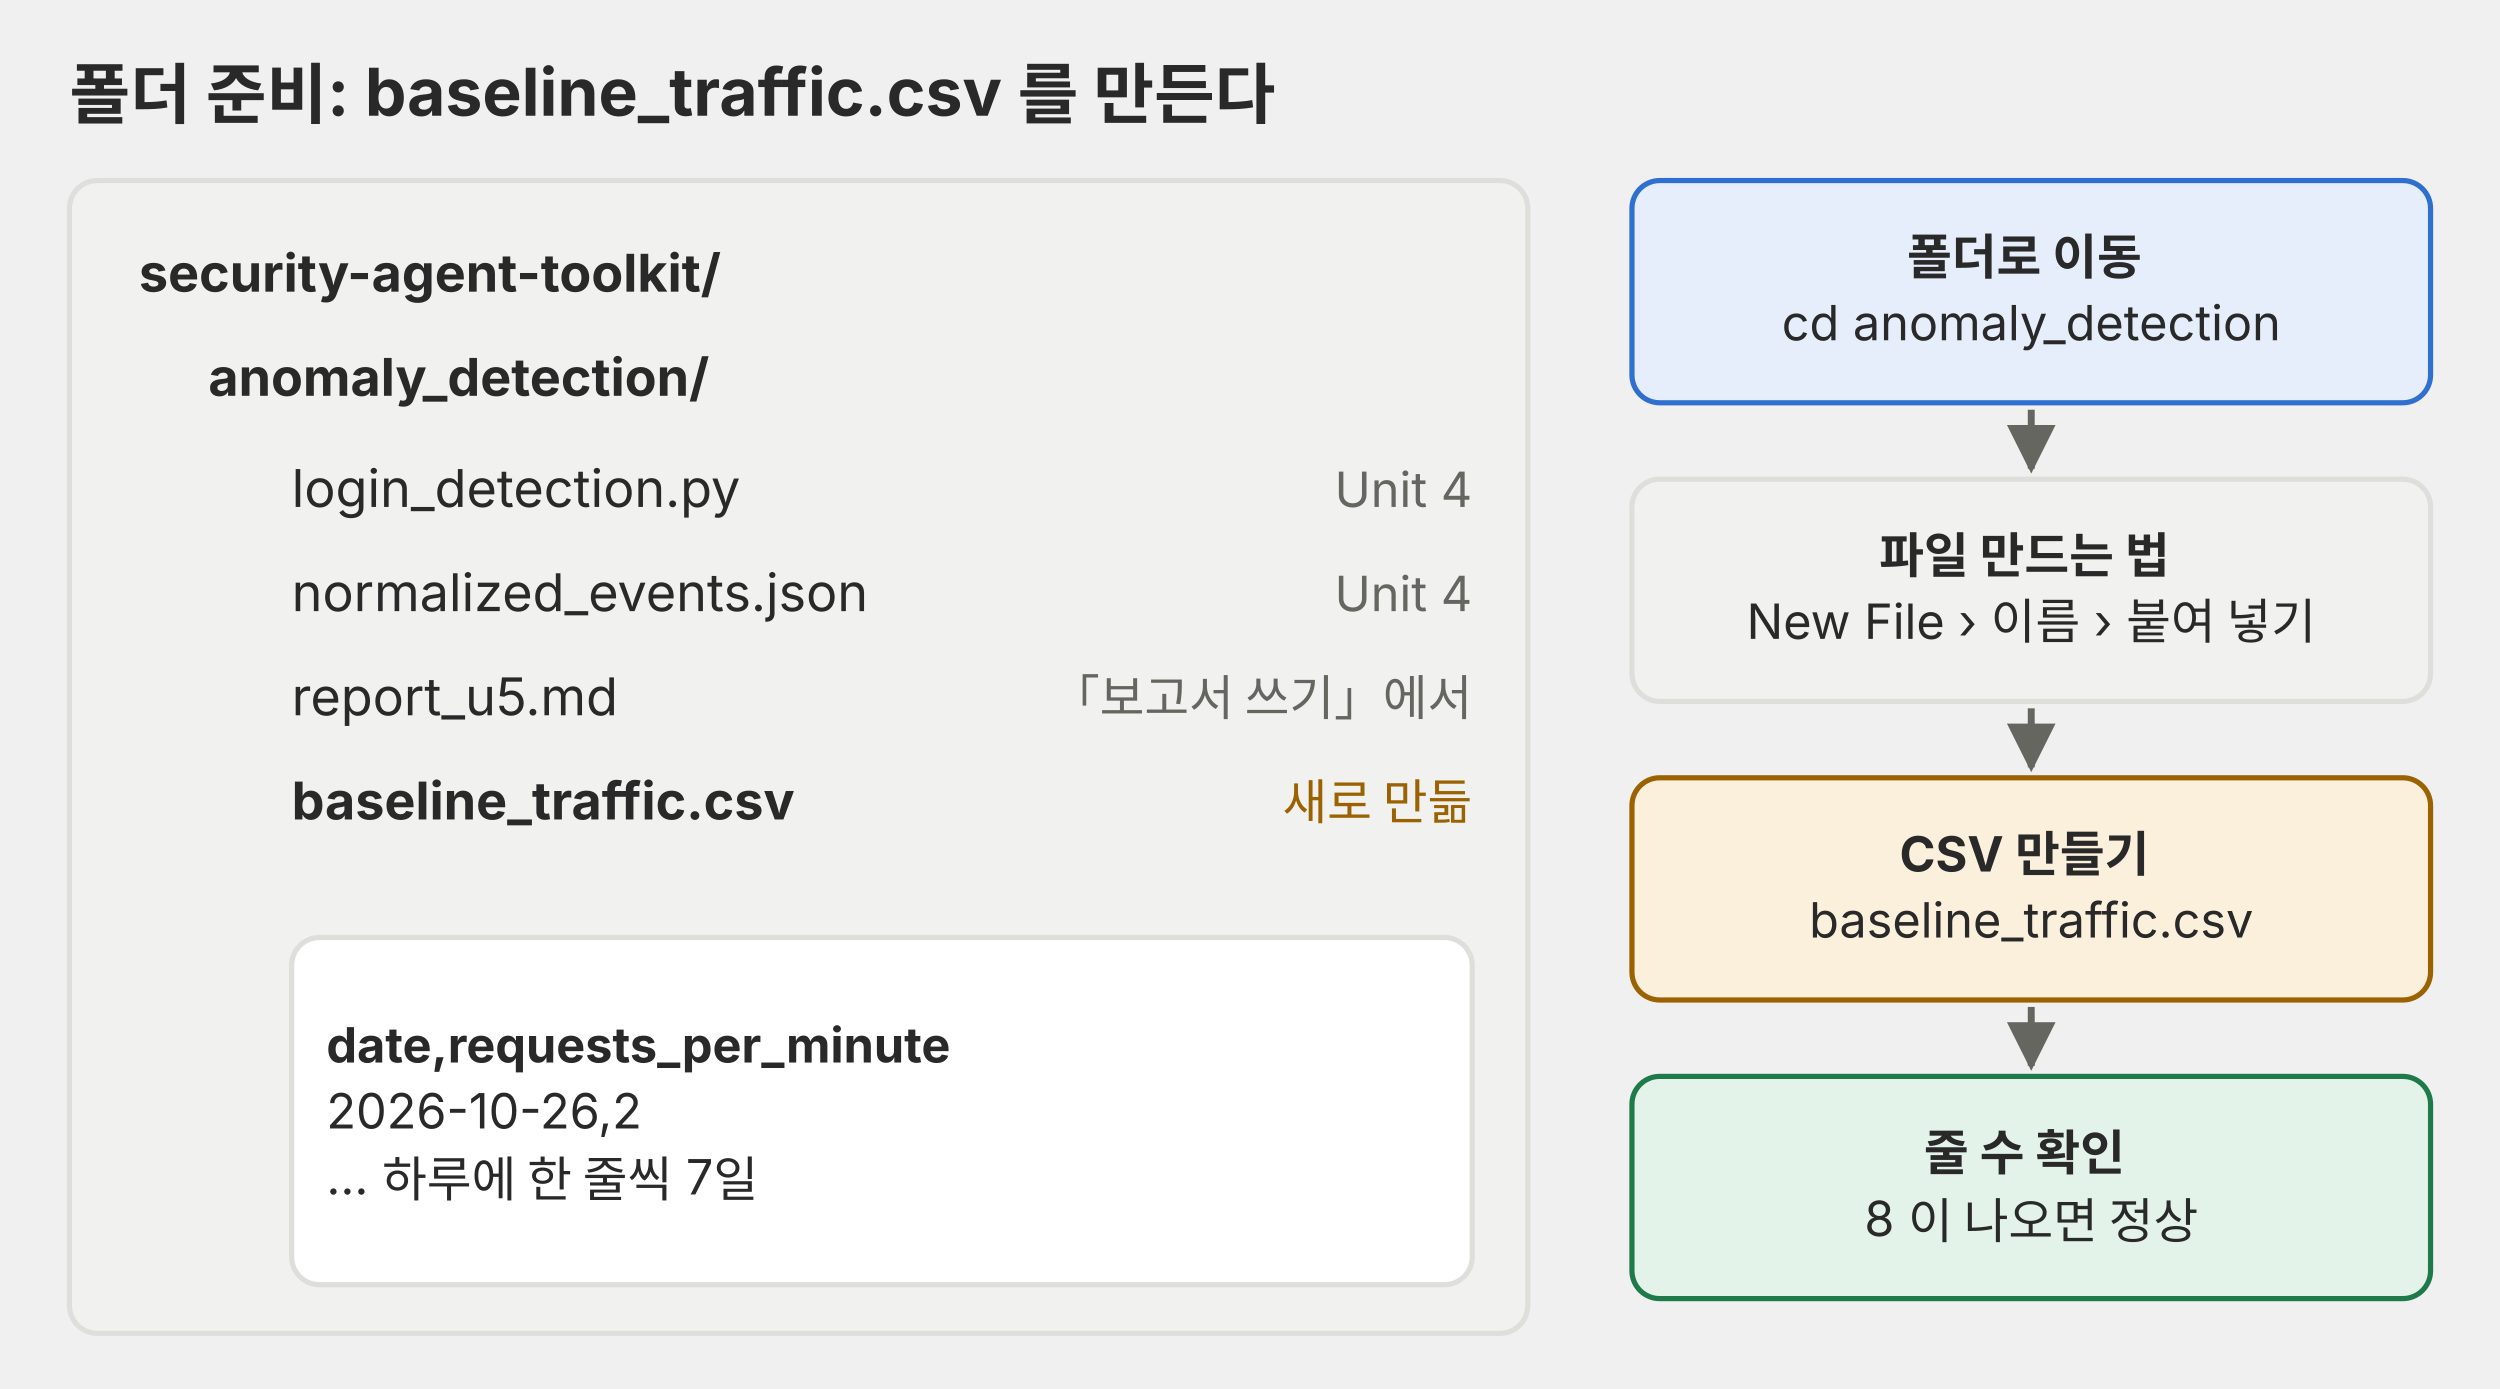
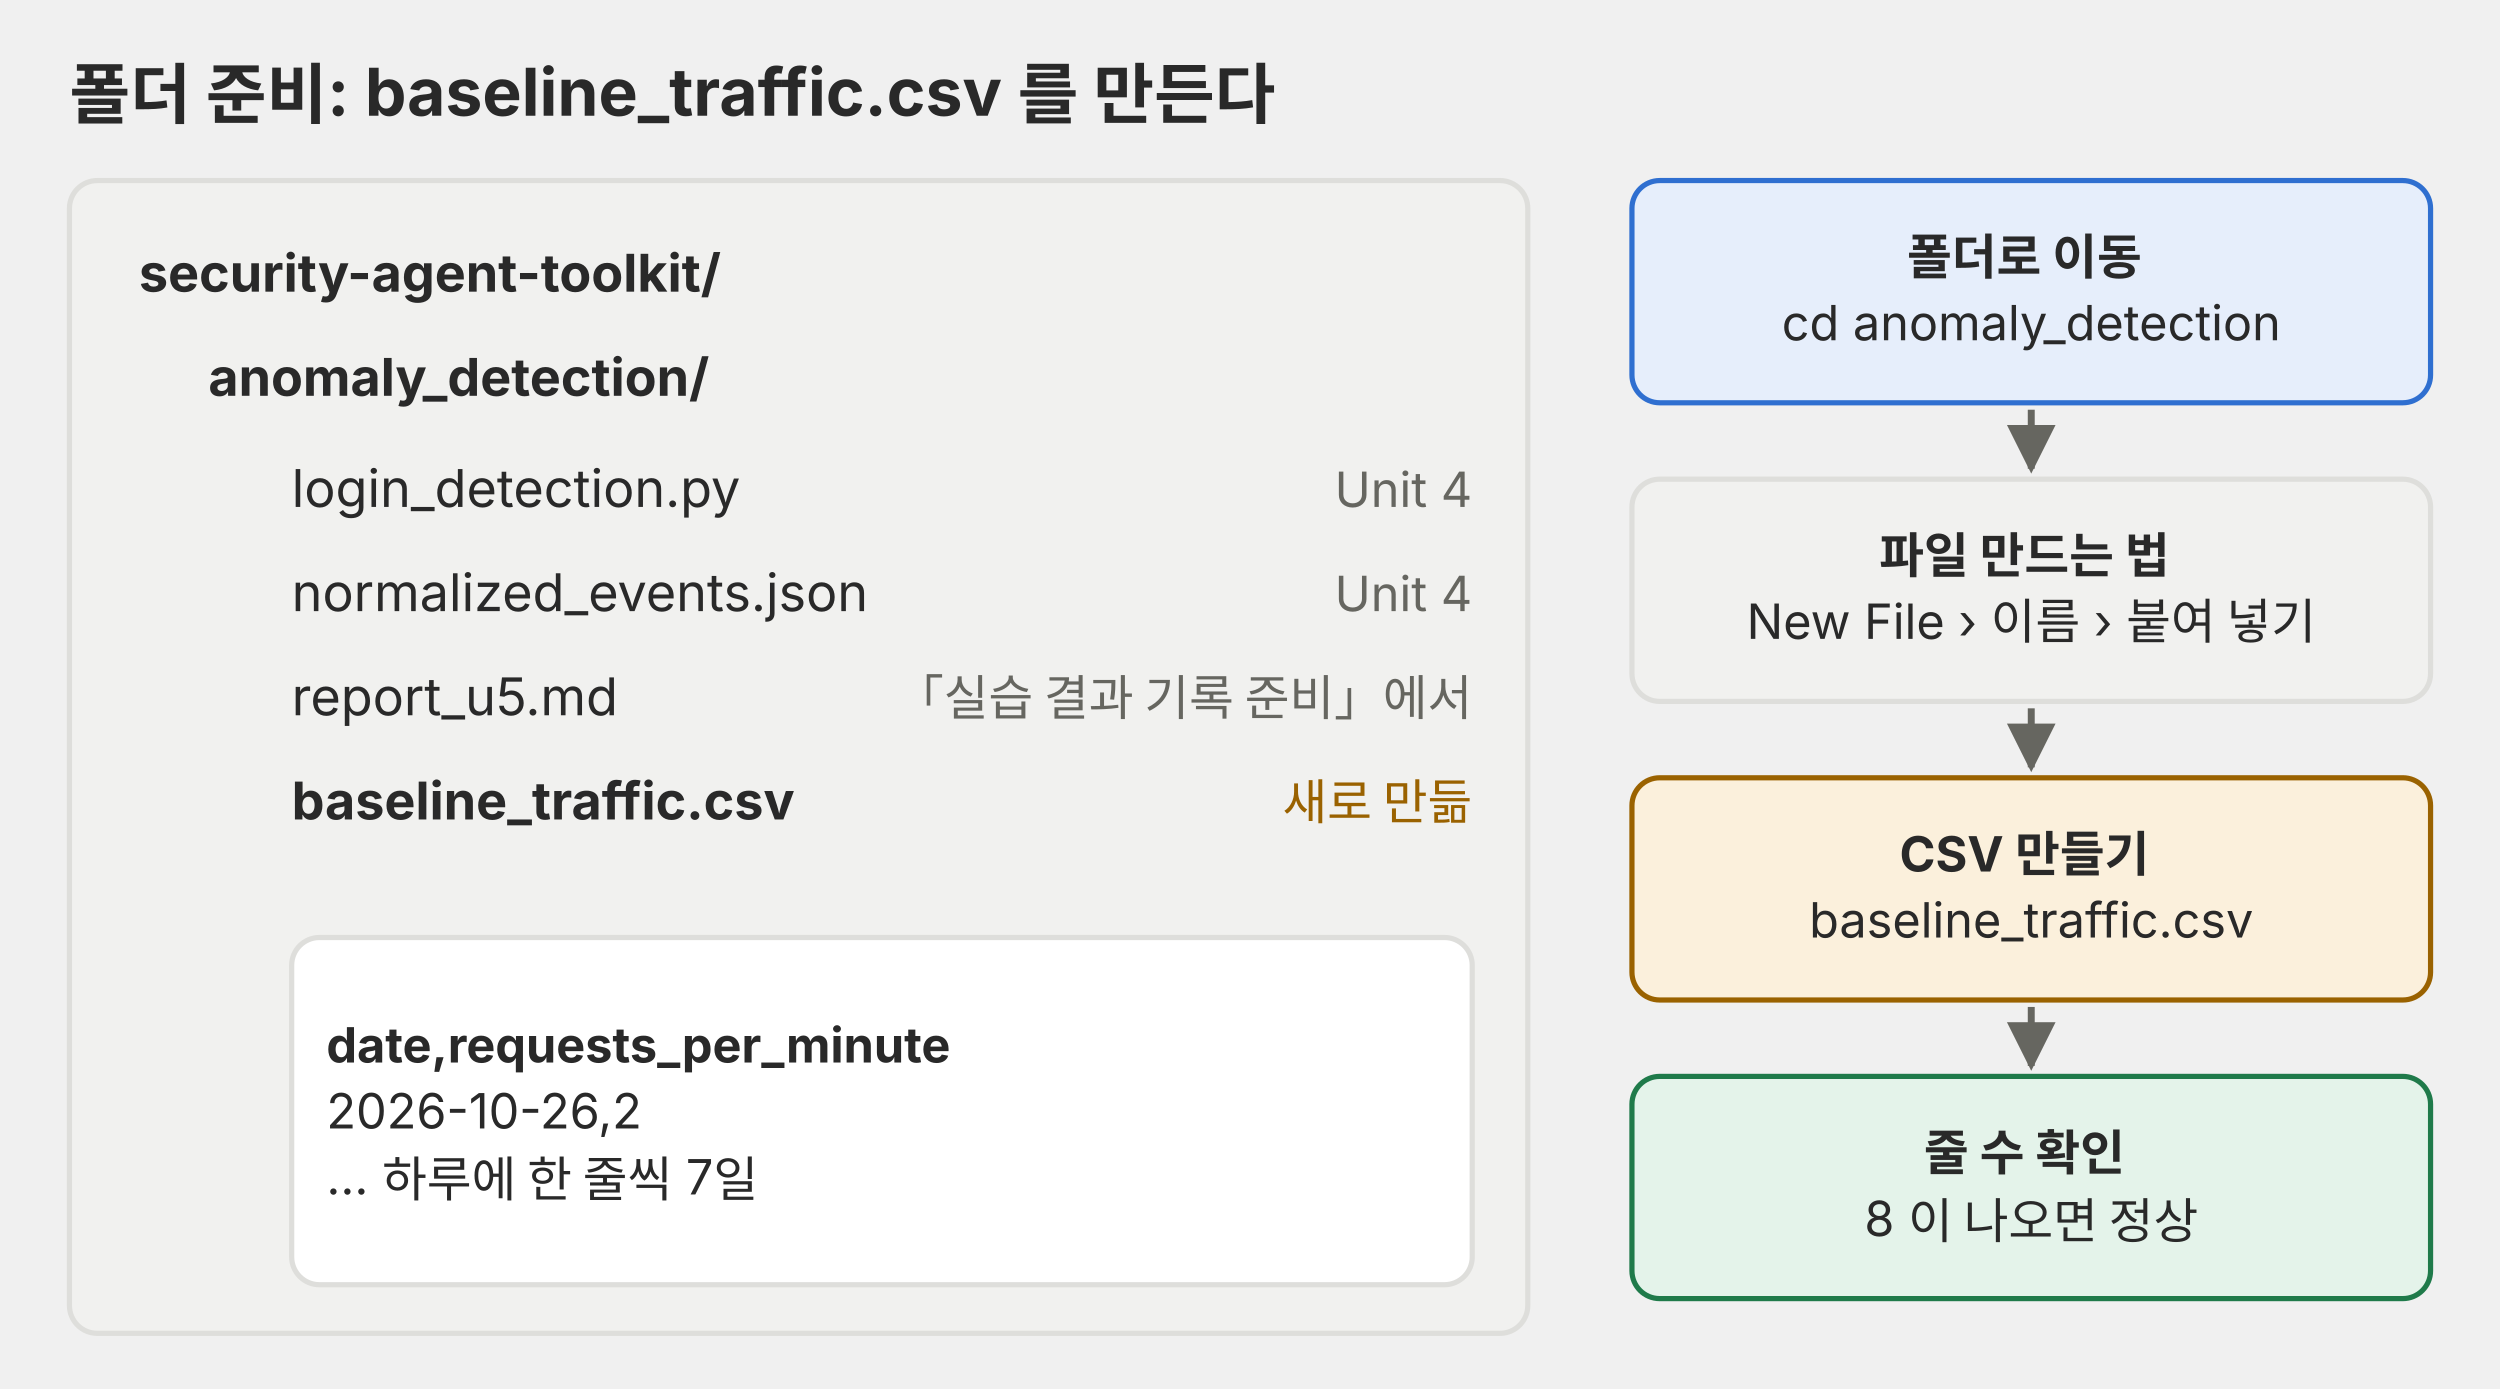
<svg xmlns="http://www.w3.org/2000/svg" viewBox="0 0 720 400" role="img">
  <defs>
    <marker id="a-p02" viewBox="0 0 10 10" refX="9" refY="5" markerWidth="7" markerHeight="7" orient="auto-start-reverse">
      <path d="M0,0 L10,5 L0,10 z" fill="#666660" />
    </marker>
  </defs>
  <g font-family="Pretendard, 'Noto Sans KR', -apple-system, 'Segoe UI', sans-serif">
    <text x="20" y="34" font-size="19" text-anchor="start" fill="#292929" font-weight="700">폴더 준비: baseline_traffic.csv 를 만든다</text>
    <rect x="20" y="52" width="420" height="332" rx="8" fill="#f1f1ef" stroke="#dededb" stroke-width="1.5" />
    <text x="40" y="84" font-size="15" text-anchor="start" fill="#292929" font-weight="700">security-agent-toolkit/</text>
    <text x="60" y="114" font-size="15" text-anchor="start" fill="#292929" font-weight="700">anomaly_detection/</text>
    <text x="84" y="146" font-size="15" text-anchor="start" fill="#292929">login_detection.py</text>
    <text x="424" y="146" font-size="14" text-anchor="end" fill="#666660">Unit 4</text>
    <text x="84" y="176" font-size="15" text-anchor="start" fill="#292929">normalized_events.json</text>
    <text x="424" y="176" font-size="14" text-anchor="end" fill="#666660">Unit 4</text>
    <text x="84" y="206" font-size="15" text-anchor="start" fill="#292929">report_u5.md</text>
-     <text x="424" y="206" font-size="14" text-anchor="end" fill="#666660">「보고서 쓰기」에서</text>
+     <text x="424" y="206" font-size="14" text-anchor="end" fill="#666660">「실습 결과 기록 준비」에서</text>
    <text x="84" y="236" font-size="15" text-anchor="start" fill="#292929" font-weight="700">baseline_traffic.csv</text>
    <text x="424" y="236" font-size="14" text-anchor="end" fill="#9a6200">새로 만듦</text>
    <rect x="84" y="270" width="340" height="100" rx="8" fill="#ffffff" stroke="#dededb" stroke-width="1.5" />
    <text x="94" y="306" font-size="14" text-anchor="start" fill="#292929">
      <tspan x="94" dy="0" font-weight="700">date,requests_per_minute</tspan>
      <tspan x="94" dy="19">2026-10-26,2</tspan>
      <tspan x="94" dy="19">… 하루에 한 줄씩 7일</tspan>
    </text>
    <rect x="470" y="52" width="230" height="64" rx="8" fill="#e6eefb" stroke="#2f6fd0" stroke-width="1.5" />
    <text x="585.0" y="79" font-size="14" text-anchor="middle" fill="#292929">
      <tspan x="585.0" dy="0" font-weight="700">폴더로 이동</tspan>
      <tspan x="585.0" dy="19">cd anomaly_detection</tspan>
    </text>
    <rect x="470" y="138" width="230" height="64" rx="8" fill="#f1f1ef" stroke="#dededb" stroke-width="1.5" />
    <text x="585.0" y="165" font-size="14" text-anchor="middle" fill="#292929">
      <tspan x="585.0" dy="0" font-weight="700">파일 만드는 법</tspan>
      <tspan x="585.0" dy="19">New File › 이름 › 붙여 넣기</tspan>
    </text>
    <polyline points="585,118 585,135" fill="none" stroke="#666660" stroke-width="2" marker-end="url(#a-p02)" />
    <rect x="470" y="224" width="230" height="64" rx="8" fill="#fbf0dc" stroke="#9a6200" stroke-width="1.5" />
    <text x="585.0" y="251" font-size="14" text-anchor="middle" fill="#292929">
      <tspan x="585.0" dy="0" font-weight="700">CSV 만들기</tspan>
      <tspan x="585.0" dy="19">baseline_traffic.csv</tspan>
    </text>
    <polyline points="585,204 585,221" fill="none" stroke="#666660" stroke-width="2" marker-end="url(#a-p02)" />
    <rect x="470" y="310" width="230" height="64" rx="8" fill="#e4f3ea" stroke="#1f7a4a" stroke-width="1.5" />
    <text x="585.0" y="337" font-size="14" text-anchor="middle" fill="#292929">
      <tspan x="585.0" dy="0" font-weight="700">줄 수 확인</tspan>
      <tspan x="585.0" dy="19">8 이 나오면 정상</tspan>
    </text>
    <polyline points="585,290 585,307" fill="none" stroke="#666660" stroke-width="2" marker-end="url(#a-p02)" />
  </g>
</svg>
